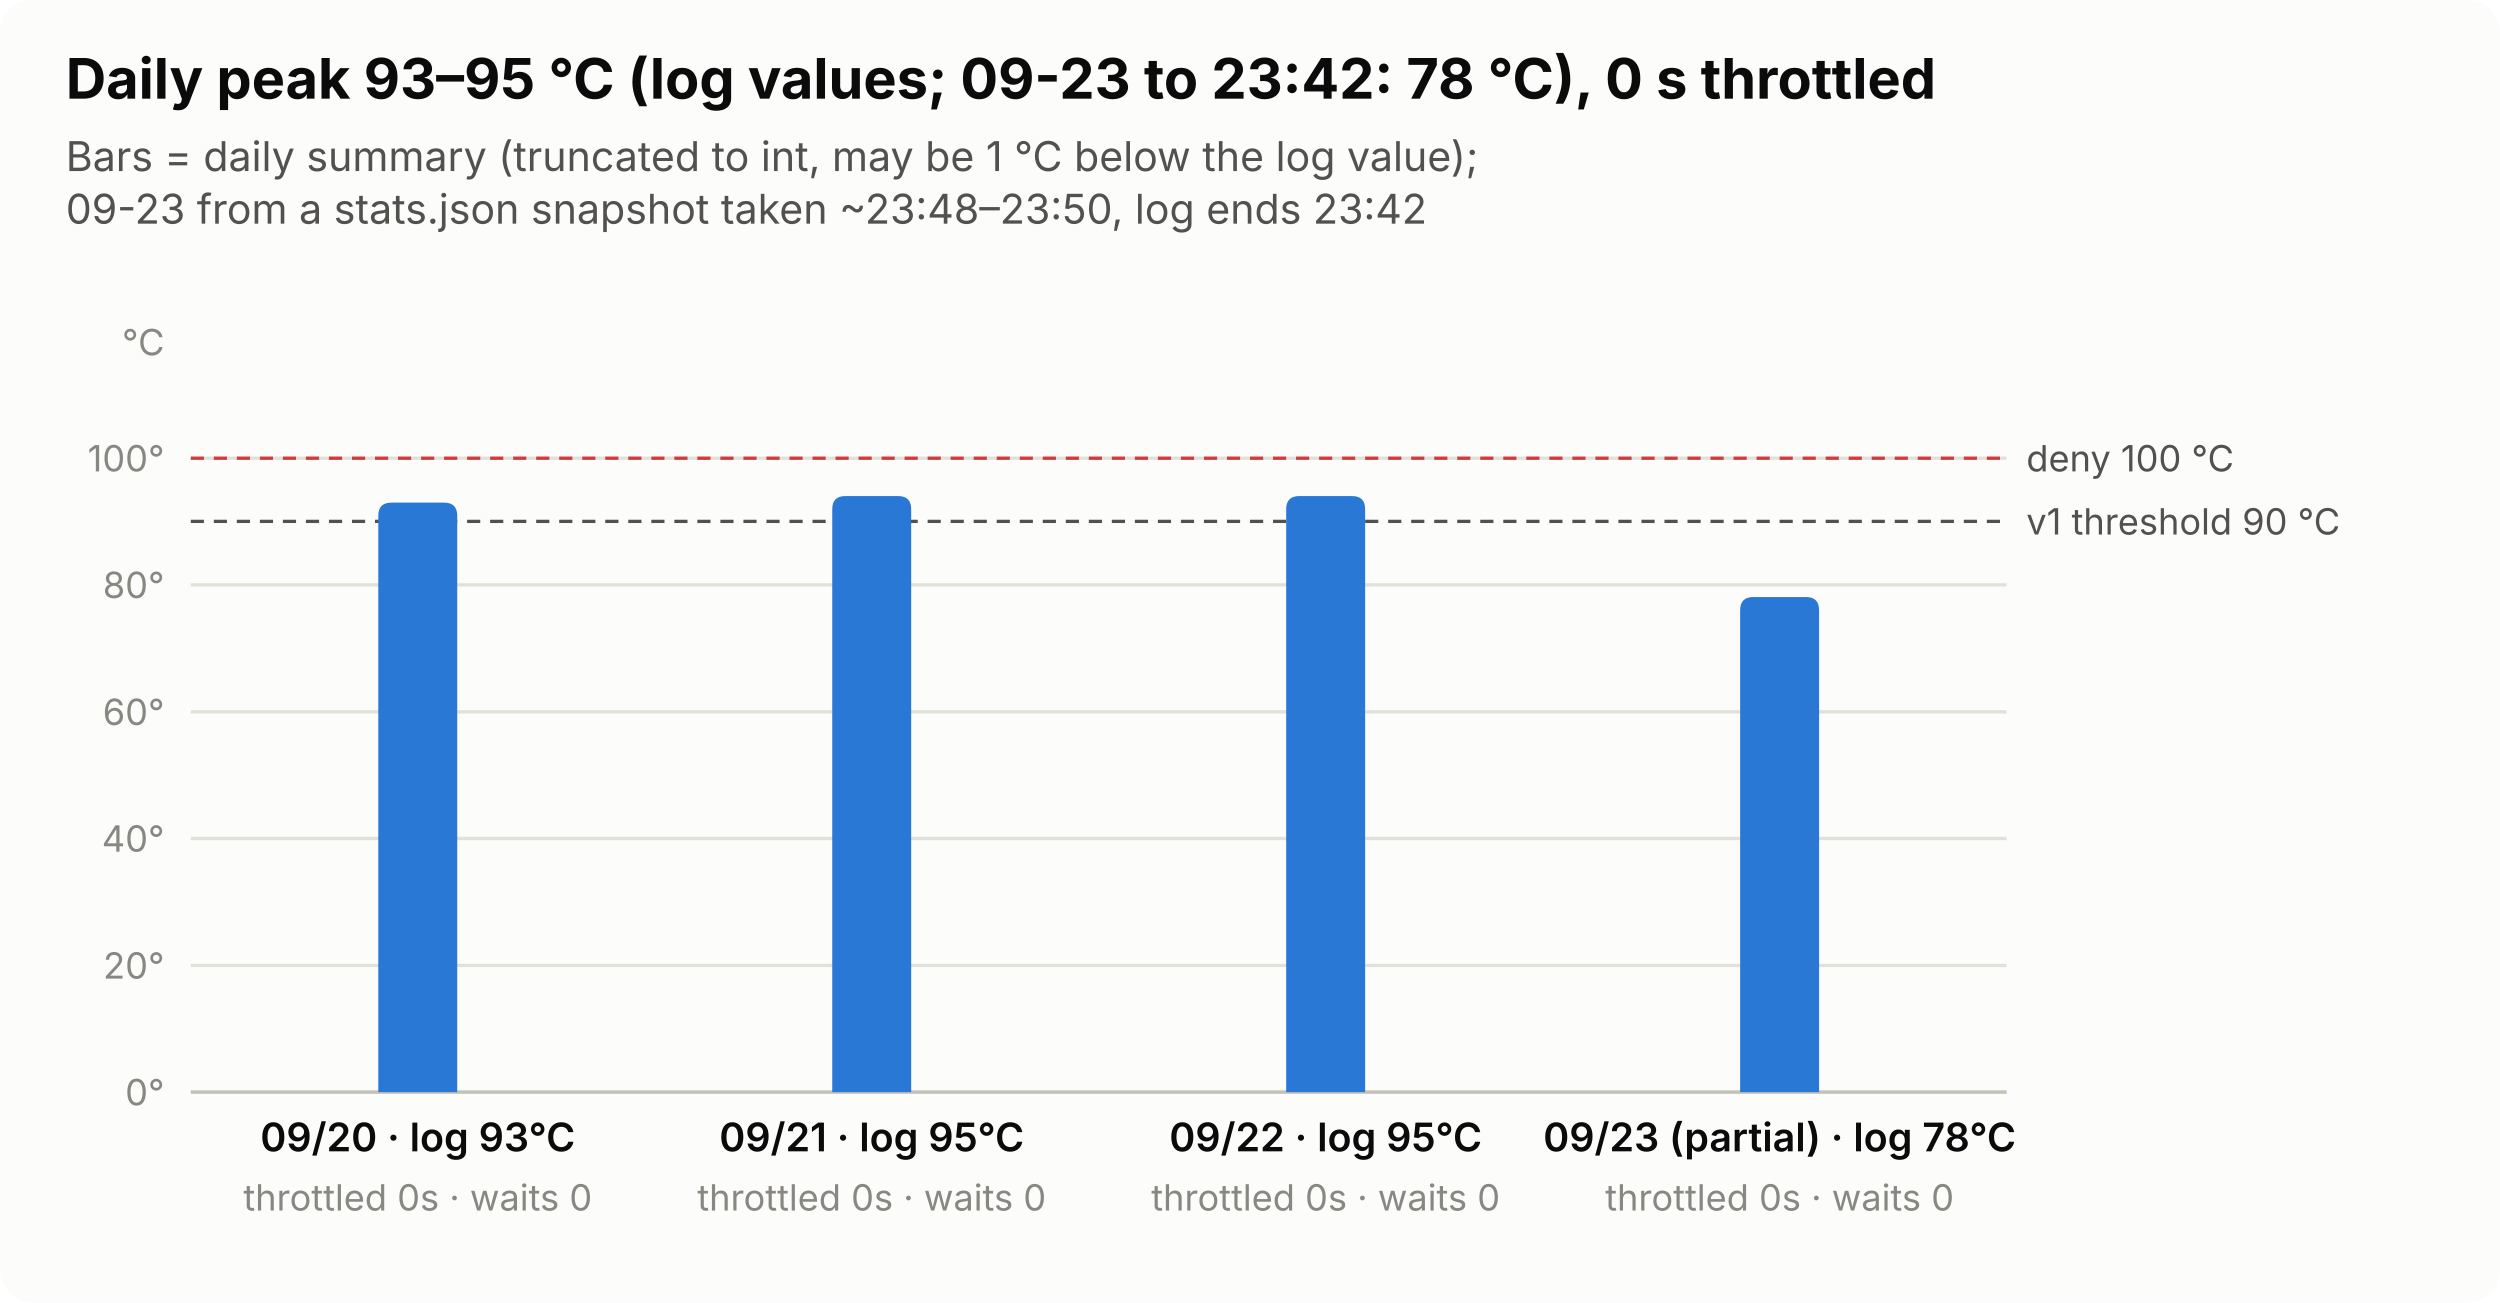
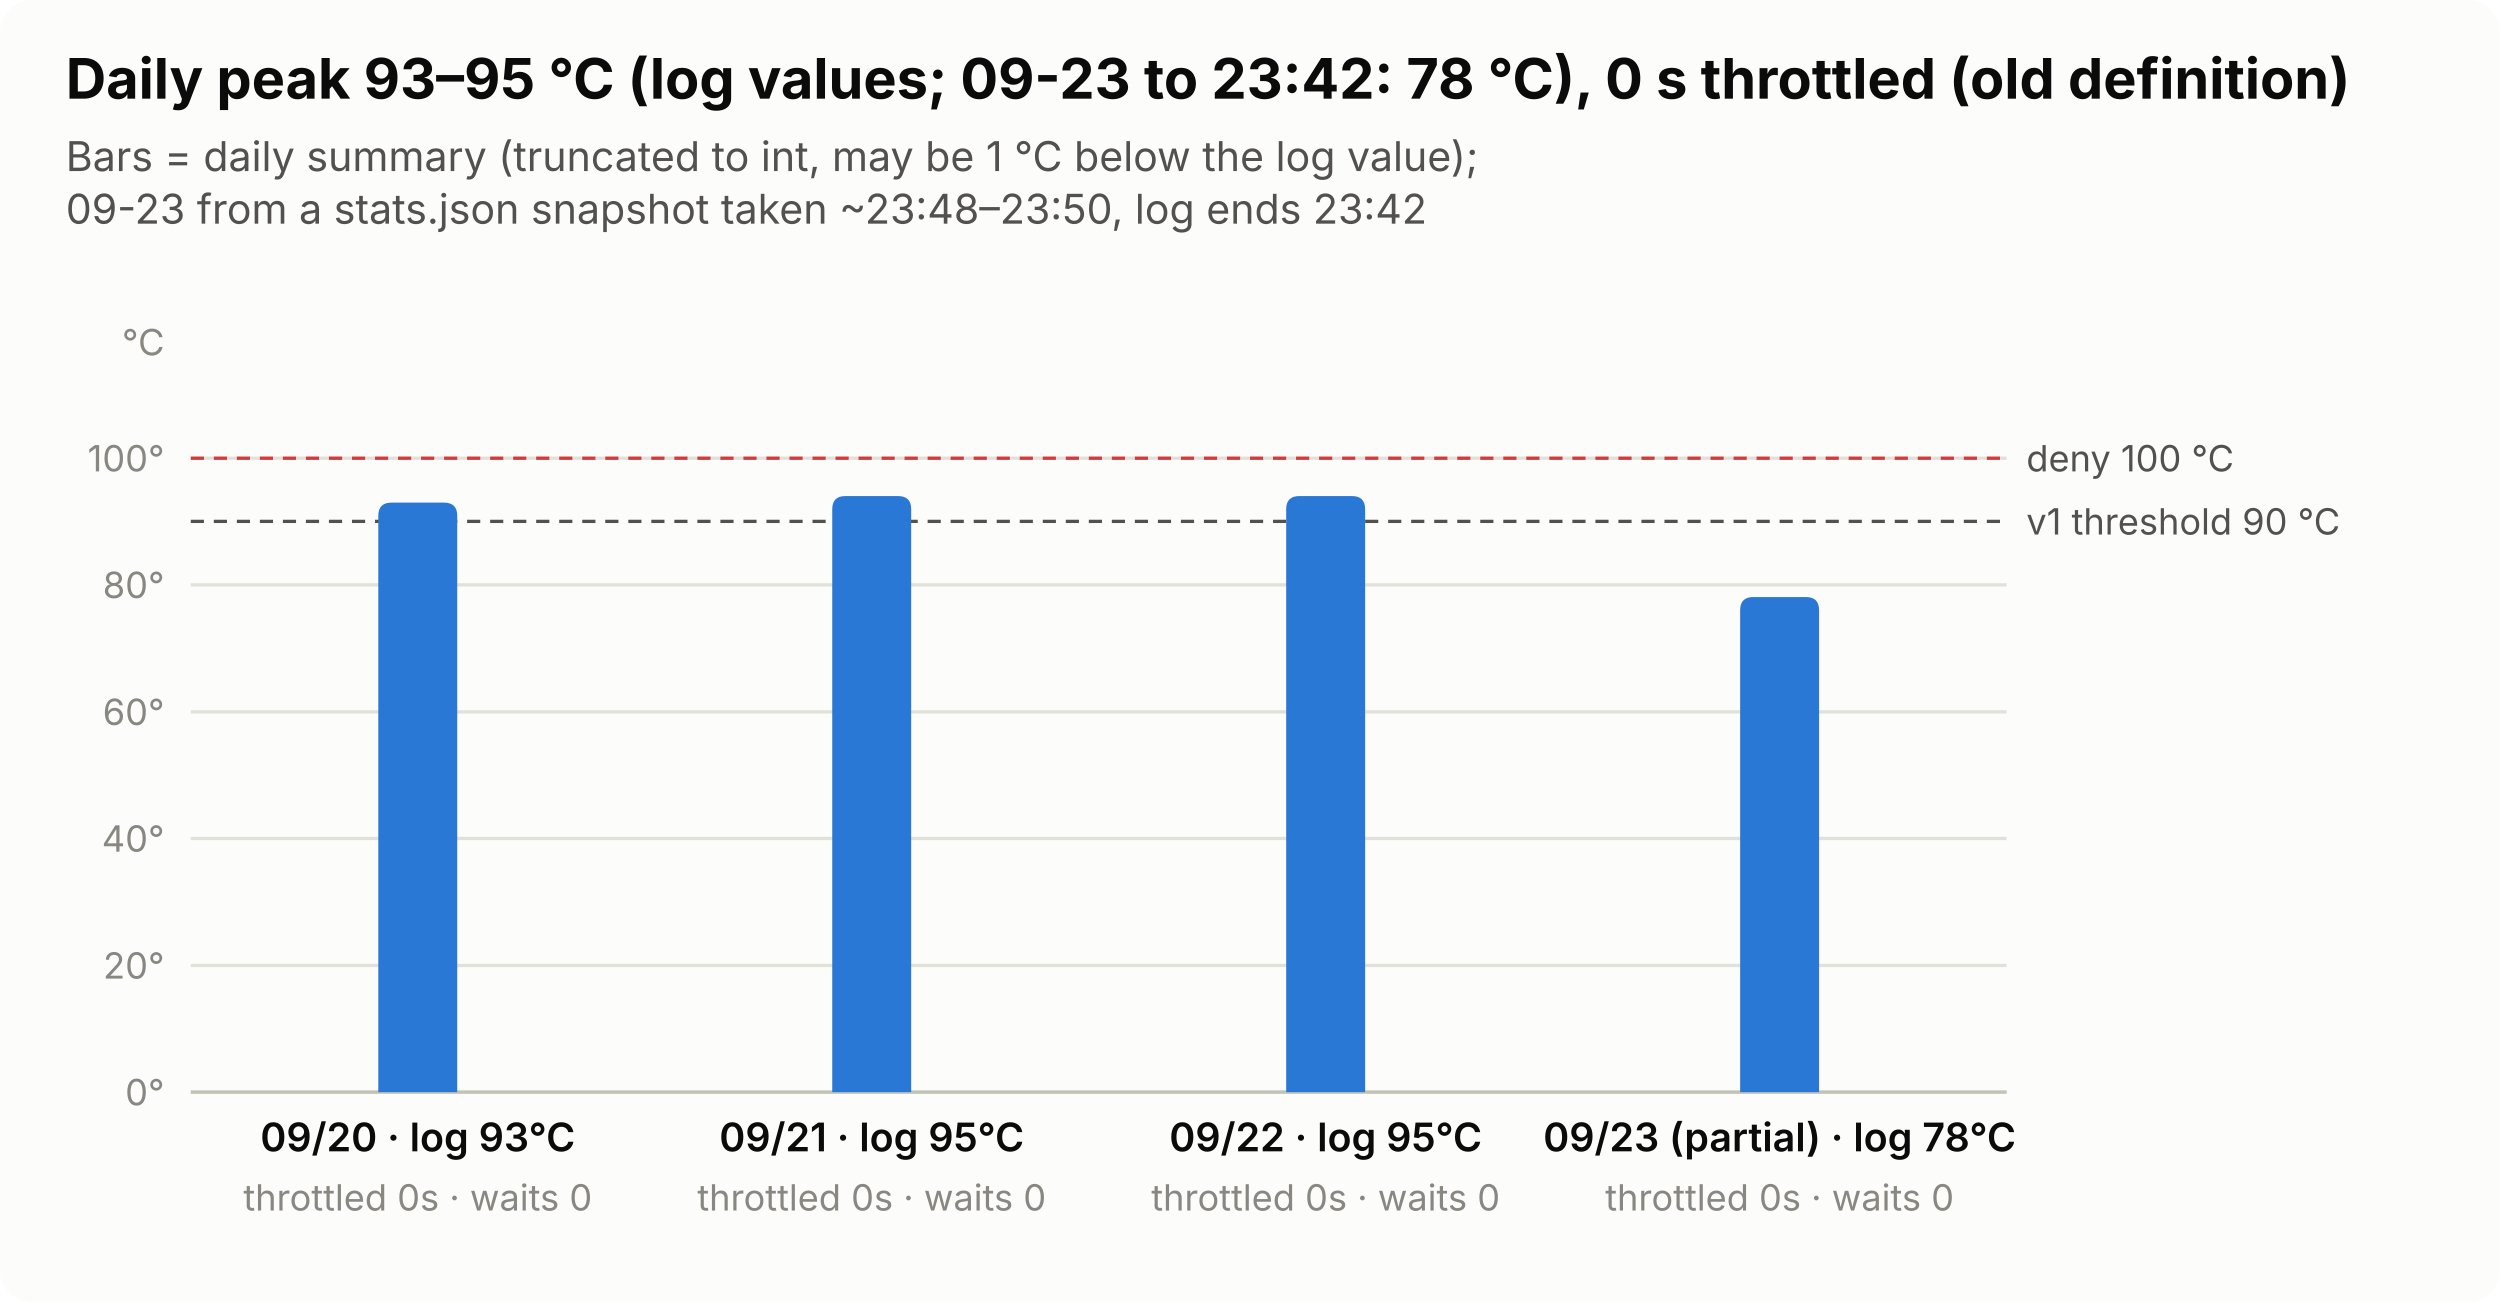
- <svg xmlns="http://www.w3.org/2000/svg" viewBox="0 0 760 396" width="760" height="396" font-family="system-ui,-apple-system,'PingFang TC','Noto Sans TC','Segoe UI',sans-serif" role="img" aria-label="Daily peak 93–95 °C (log values; 09-23 to 23:42: 78 °C), 0 s throttled">
+ <svg xmlns="http://www.w3.org/2000/svg" viewBox="0 0 760 396" width="760" height="396" font-family="system-ui,-apple-system,'PingFang TC','Noto Sans TC','Segoe UI',sans-serif" role="img" aria-label="Daily peak 93–95 °C (log values; 09-23 to 23:42: 78 °C), 0 s throttled (old definition)">
  <rect width="760" height="396" fill="#fcfcfb" rx="10" />
-   <text x="20" y="30" fill="#0b0b0b" font-size="17" font-weight="650">Daily peak 93–95 °C (log values; 09-23 to 23:42: 78 °C), 0 s throttled</text>
+   <text x="20" y="30" fill="#0b0b0b" font-size="17" font-weight="650">Daily peak 93–95 °C (log values; 09-23 to 23:42: 78 °C), 0 s throttled (old definition)</text>
  <text x="20" y="52" fill="#52514e" font-size="12.5">Bars = daily summary (truncated to int, may be 1 °C below the log value);</text>
  <text x="20" y="68" fill="#52514e" font-size="12.5">09-23 from a stats.json snapshot taken ~23:48–23:50, log ends 23:42</text>
  <line x1="58" x2="610" y1="332.0" y2="332.0" stroke="#e1e0d9" stroke-width="1" />
  <text x="50.0" y="336.0" fill="#898781" font-size="11" text-anchor="end" font-weight="400" font-variant-numeric="tabular-nums">0°</text>
  <line x1="58" x2="610" y1="293.5" y2="293.5" stroke="#e1e0d9" stroke-width="1" />
  <text x="50.0" y="297.5" fill="#898781" font-size="11" text-anchor="end" font-weight="400" font-variant-numeric="tabular-nums">20°</text>
  <line x1="58" x2="610" y1="254.9" y2="254.9" stroke="#e1e0d9" stroke-width="1" />
  <text x="50.0" y="258.9" fill="#898781" font-size="11" text-anchor="end" font-weight="400" font-variant-numeric="tabular-nums">40°</text>
  <line x1="58" x2="610" y1="216.4" y2="216.4" stroke="#e1e0d9" stroke-width="1" />
  <text x="50.0" y="220.4" fill="#898781" font-size="11" text-anchor="end" font-weight="400" font-variant-numeric="tabular-nums">60°</text>
  <line x1="58" x2="610" y1="177.8" y2="177.8" stroke="#e1e0d9" stroke-width="1" />
  <text x="50.0" y="181.8" fill="#898781" font-size="11" text-anchor="end" font-weight="400" font-variant-numeric="tabular-nums">80°</text>
  <line x1="58" x2="610" y1="139.3" y2="139.3" stroke="#e1e0d9" stroke-width="1" />
  <text x="50.0" y="143.3" fill="#898781" font-size="11" text-anchor="end" font-weight="400" font-variant-numeric="tabular-nums">100°</text>
  <text x="50.0" y="108.0" fill="#898781" font-size="11" text-anchor="end" font-weight="400">°C</text>
  <line x1="58" x2="610" y1="332.0" y2="332.0" stroke="#c3c2b7" stroke-width="1" />
  <line x1="58" x2="610" y1="158.5" y2="158.5" stroke="#52514e" stroke-width="1" stroke-dasharray="4 3" />
  <text x="616.0" y="162.5" fill="#52514e" font-size="11" text-anchor="start" font-weight="400">v1 threshold 90 °C</text>
  <line x1="58" x2="610" y1="139.3" y2="139.3" stroke="#d03b3b" stroke-width="1" stroke-dasharray="4 3" />
  <text x="616.0" y="143.3" fill="#52514e" font-size="11" text-anchor="start" font-weight="400">deny 100 °C</text>
  <path d="M115.0,332.0 L115.0,156.8 Q115.0,152.8 119.0,152.8 L135.0,152.8 Q139.0,152.8 139.0,156.8 L139.0,332.0 Z" fill="#2a78d6" />
  <text x="127.0" y="350.0" fill="#0b0b0b" font-size="12" text-anchor="middle" font-weight="600">09/20 · log 93°C</text>
  <text x="127.0" y="368.0" fill="#898781" font-size="11" text-anchor="middle" font-weight="400">throttled 0s · waits 0</text>
  <path d="M253.0,332.0 L253.0,154.8 Q253.0,150.8 257.0,150.8 L273.0,150.8 Q277.0,150.8 277.0,154.8 L277.0,332.0 Z" fill="#2a78d6" />
  <text x="265.0" y="350.0" fill="#0b0b0b" font-size="12" text-anchor="middle" font-weight="600">09/21 · log 95°C</text>
  <text x="265.0" y="368.0" fill="#898781" font-size="11" text-anchor="middle" font-weight="400">throttled 0s · waits 0</text>
  <path d="M391.0,332.0 L391.0,154.8 Q391.0,150.8 395.0,150.8 L411.0,150.8 Q415.0,150.8 415.0,154.8 L415.0,332.0 Z" fill="#2a78d6" />
  <text x="403.0" y="350.0" fill="#0b0b0b" font-size="12" text-anchor="middle" font-weight="600">09/22 · log 95°C</text>
  <text x="403.0" y="368.0" fill="#898781" font-size="11" text-anchor="middle" font-weight="400">throttled 0s · waits 0</text>
  <path d="M529.0,332.0 L529.0,185.5 Q529.0,181.5 533.0,181.5 L549.0,181.5 Q553.0,181.5 553.0,185.5 L553.0,332.0 Z" fill="#2a78d6" />
  <text x="541.0" y="350.0" fill="#0b0b0b" font-size="12" text-anchor="middle" font-weight="600">09/23 (partial) · log 78°C</text>
  <text x="541.0" y="368.0" fill="#898781" font-size="11" text-anchor="middle" font-weight="400">throttled 0s · waits 0</text>
</svg>
